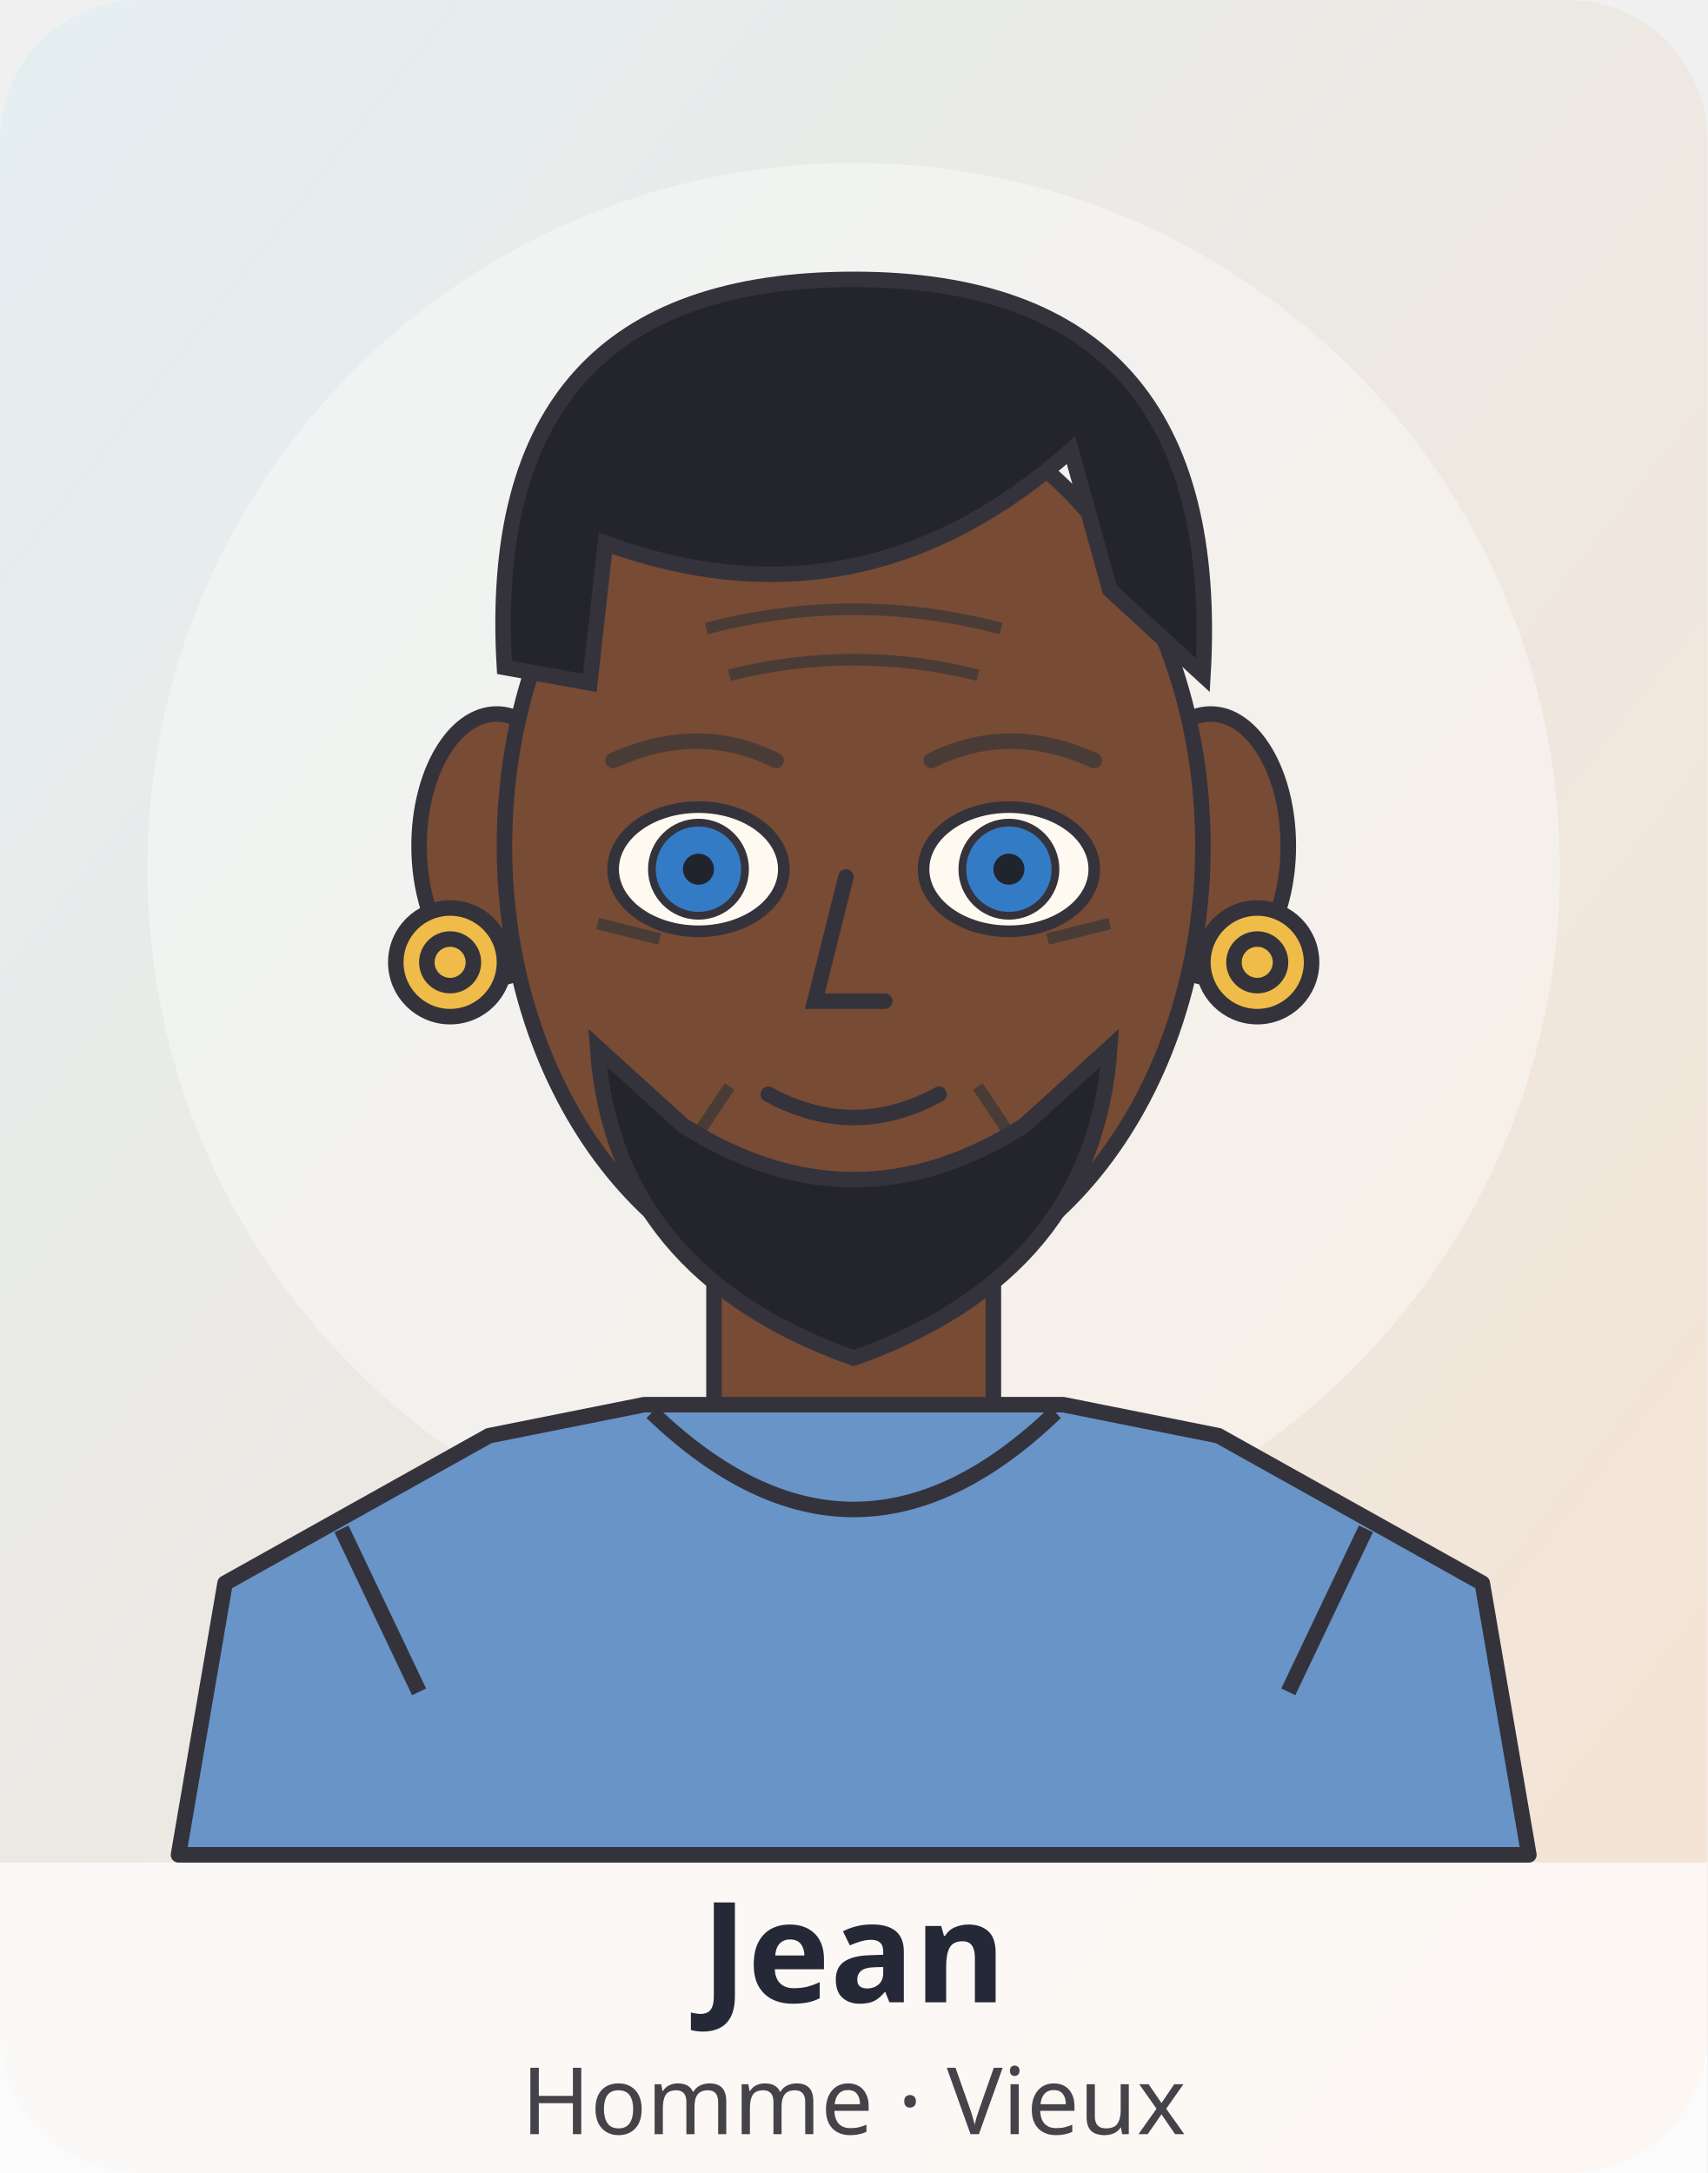
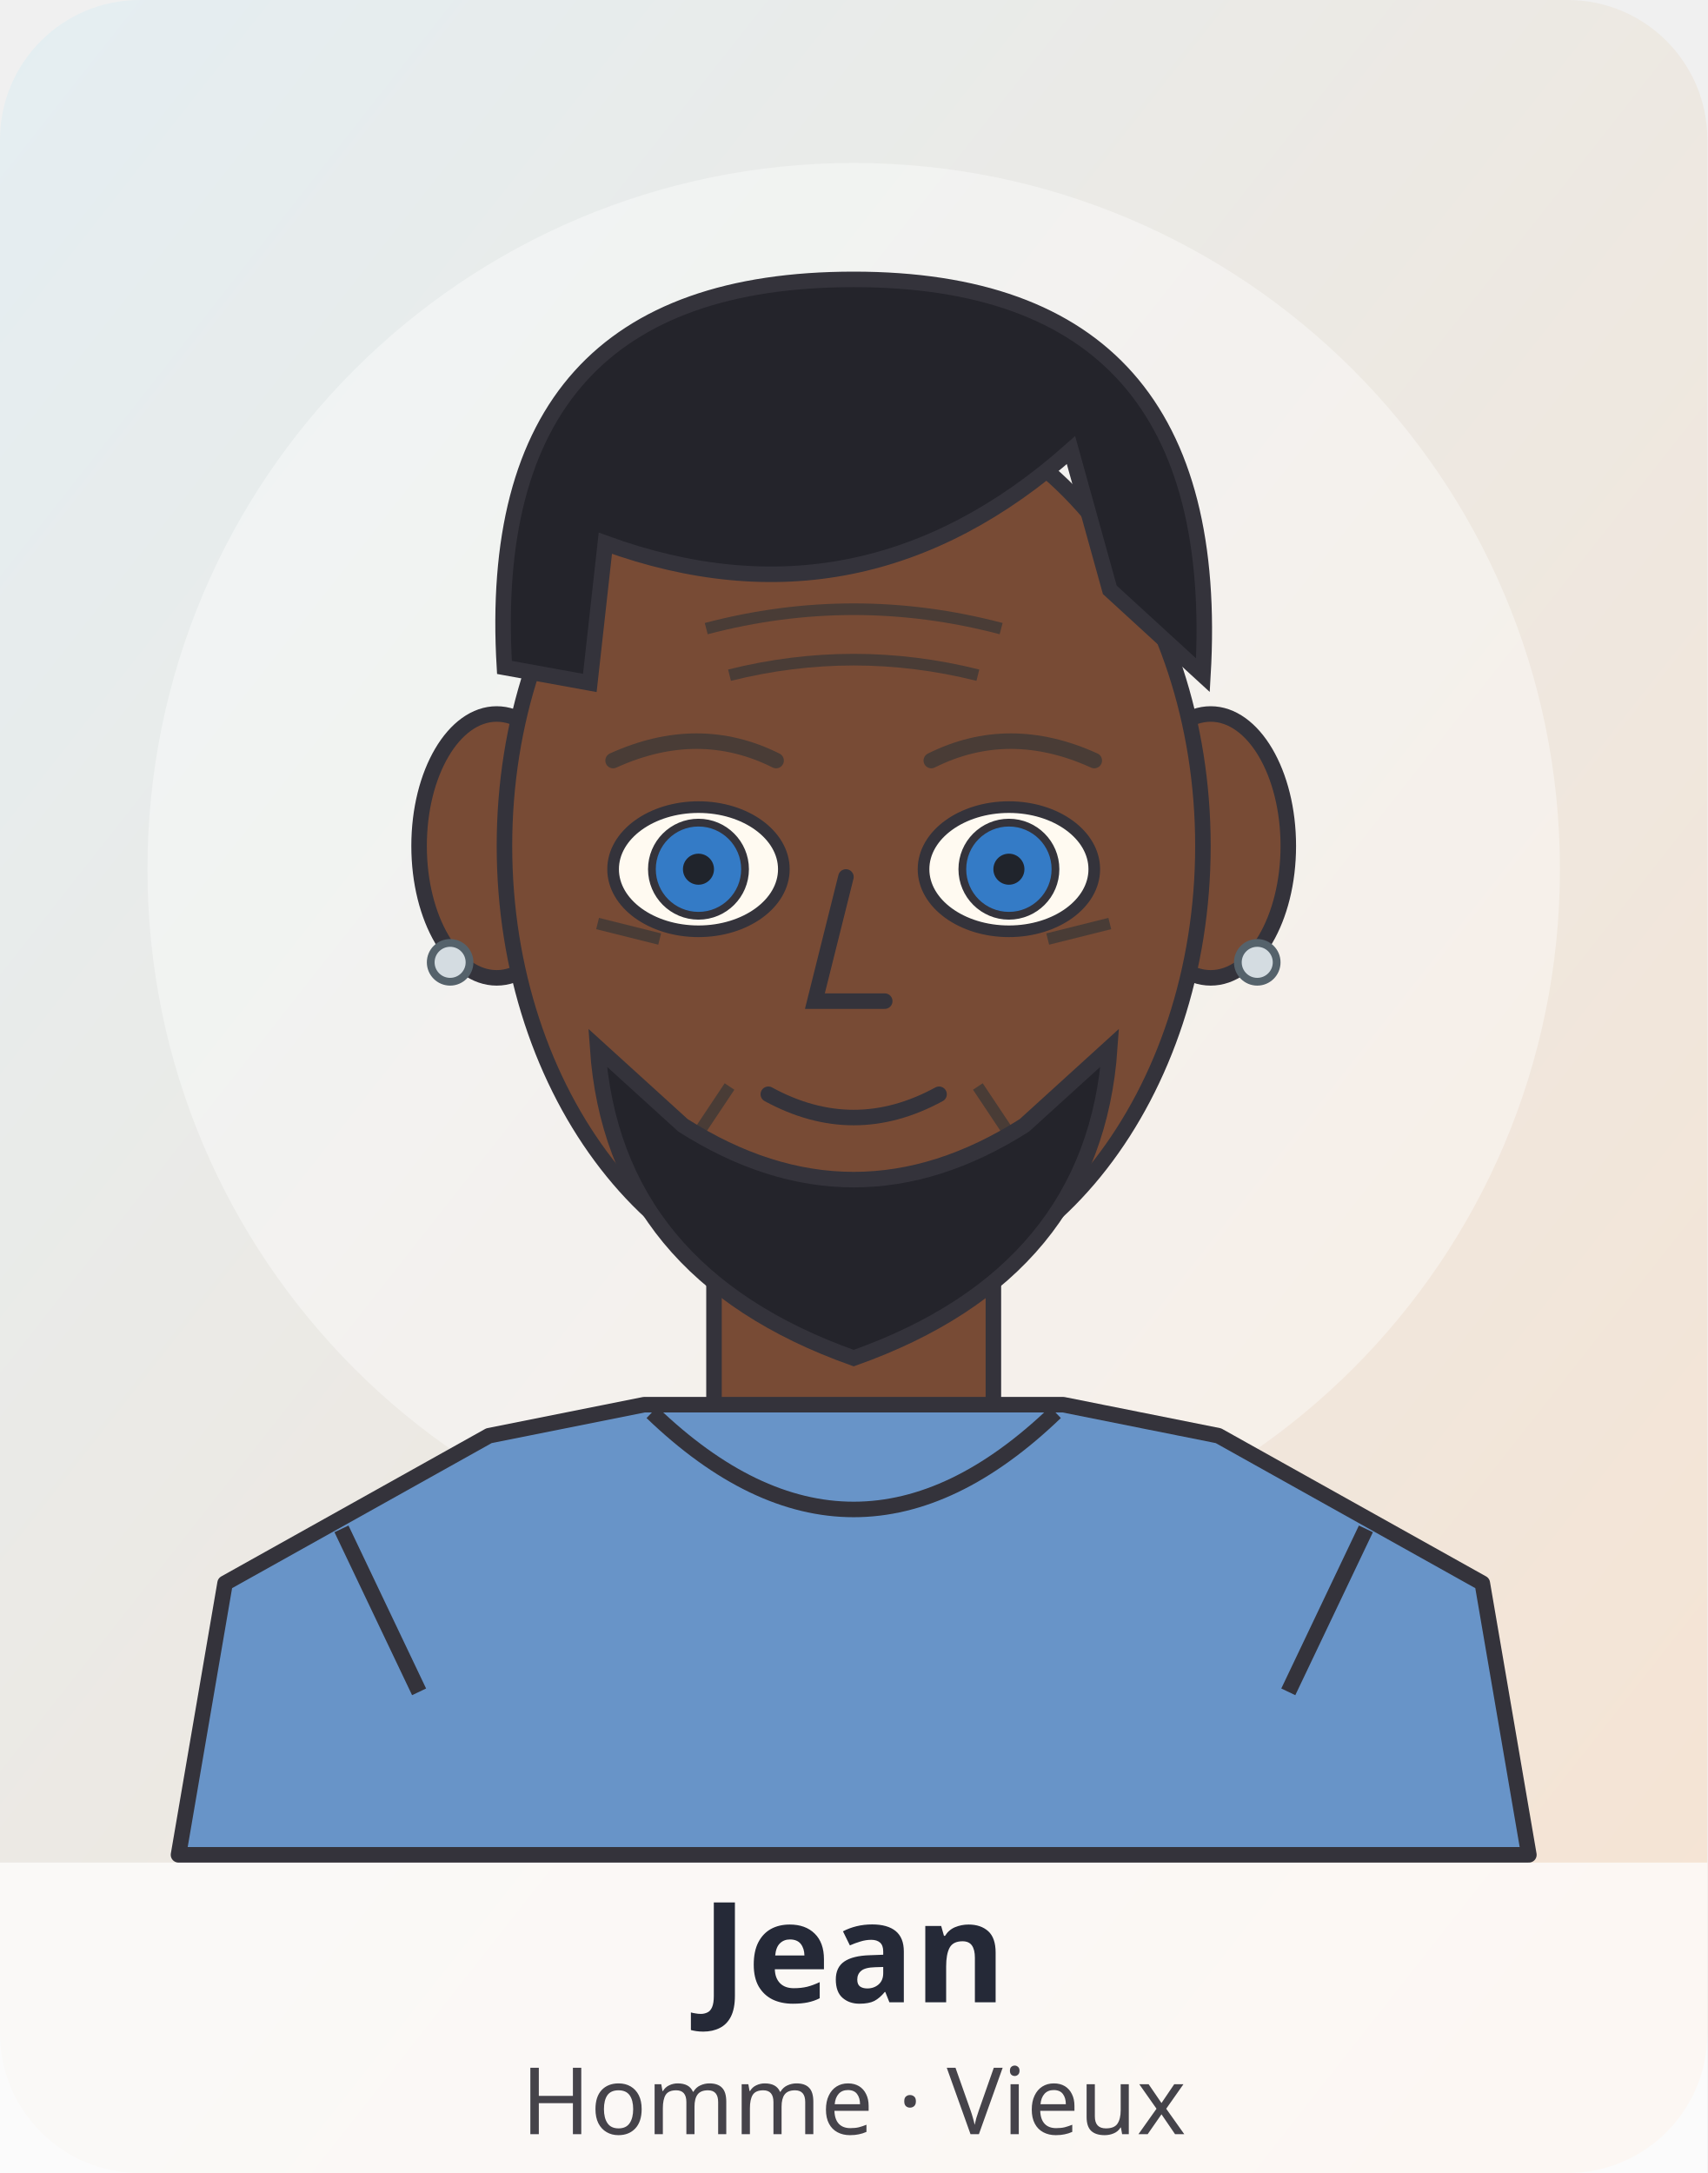
<svg xmlns="http://www.w3.org/2000/svg" viewBox="0 0 220 280" role="img" aria-labelledby="title-c21 desc-c21">
  <defs>
    <linearGradient id="fond-c21" x2="1" y2="1">
      <stop stop-color="#e4eef2" />
      <stop offset="1" stop-color="#f6e3d2" />
    </linearGradient>
  </defs>
  <rect width="220" height="280" rx="18" fill="url(#fond-c21)" />
  <circle cx="110" cy="112" r="91" fill="#fff" opacity=".38" />
  <path d="M0 240 H220 V280 H0Z" fill="#fff" opacity=".72" />
  <path d="M92 153 V186 Q110 203 128 186 V153" fill="#784b35" stroke="#34333b" stroke-width="2" />
  <path d="M83 181 L63 185 L29 204 L23 239 L197 239 L191 204 L157 185 L137 181Z" fill="#6894c8" stroke="#34333b" stroke-width="2" stroke-linejoin="round" />
  <path d="M84 182 Q110 207 136 182 M44 197 L54 218 M176 197 L166 218" fill="none" stroke="#34333b" stroke-width="2" stroke-linejoin="round" />
  <g fill="#784b35" stroke="#34333b" stroke-width="2">
    <ellipse cx="64" cy="109" rx="10" ry="17" />
    <ellipse cx="156" cy="109" rx="10" ry="17" />
    <ellipse cx="110" cy="109" rx="45" ry="58" />
  </g>
  <path d="M65 86 Q62 36 110 36 Q158 36 155 87 L143 76 L138 58 Q111 82 78 70 L76 88Z" fill="#24242b" stroke="#34333b" stroke-width="2" />
  <path d="M91 81 Q110 76 129 81 M94 87 Q110 83 126 87 M77 119 L85 121 M143 119 L135 121 M90 146 L94 140 M130 146 L126 140" fill="none" stroke="#493c36" stroke-width="1.5" />
  <g fill="#fffaf1" stroke="#34333b" stroke-width="1.5">
    <ellipse cx="90" cy="112" rx="11" ry="8" />
    <ellipse cx="130" cy="112" rx="11" ry="8" />
  </g>
  <g fill="#347bc6" stroke="#34333b" stroke-width="1">
    <circle cx="90" cy="112" r="6" />
    <circle cx="130" cy="112" r="6" />
  </g>
  <g fill="#20242c">
    <circle cx="90" cy="112" r="2" />
    <circle cx="130" cy="112" r="2" />
  </g>
  <path d="M79 98 Q90 93 100 98 M120 98 Q130 93 141 98" fill="none" stroke="#493c36" stroke-width="2" stroke-linecap="round" />
  <path d="M109 113 L105 129 L114 129 M99 141 Q110 147 121 141" fill="none" stroke="#34333b" stroke-width="2" stroke-linecap="round" />
  <path d="M77 135 Q79 164 110 175 Q141 164 143 135 L132 145 Q110 159 88 145Z" fill="#24242b" stroke="#34333b" stroke-width="2" />
-   <g fill="#efbc49" stroke="#34333b" stroke-width="2">
-     <circle cx="58" cy="124" r="7" />
-     <circle cx="162" cy="124" r="7" />
-     <circle cx="58" cy="124" r="3" fill="none" />
-     <circle cx="162" cy="124" r="3" fill="none" />
+   <g fill="#d4dce1" stroke="#55626b" stroke-width="1">
+     <circle cx="58" cy="124" r="2.5" />
+     <circle cx="162" cy="124" r="2.5" />
  </g>
  <text x="110" y="258" text-anchor="middle" font-family="sans-serif" font-size="18" font-weight="700" fill="#252937">Jean</text>
  <text x="110" y="275" text-anchor="middle" font-family="sans-serif" font-size="12" fill="#45434a">Homme · Vieux</text>
</svg>
